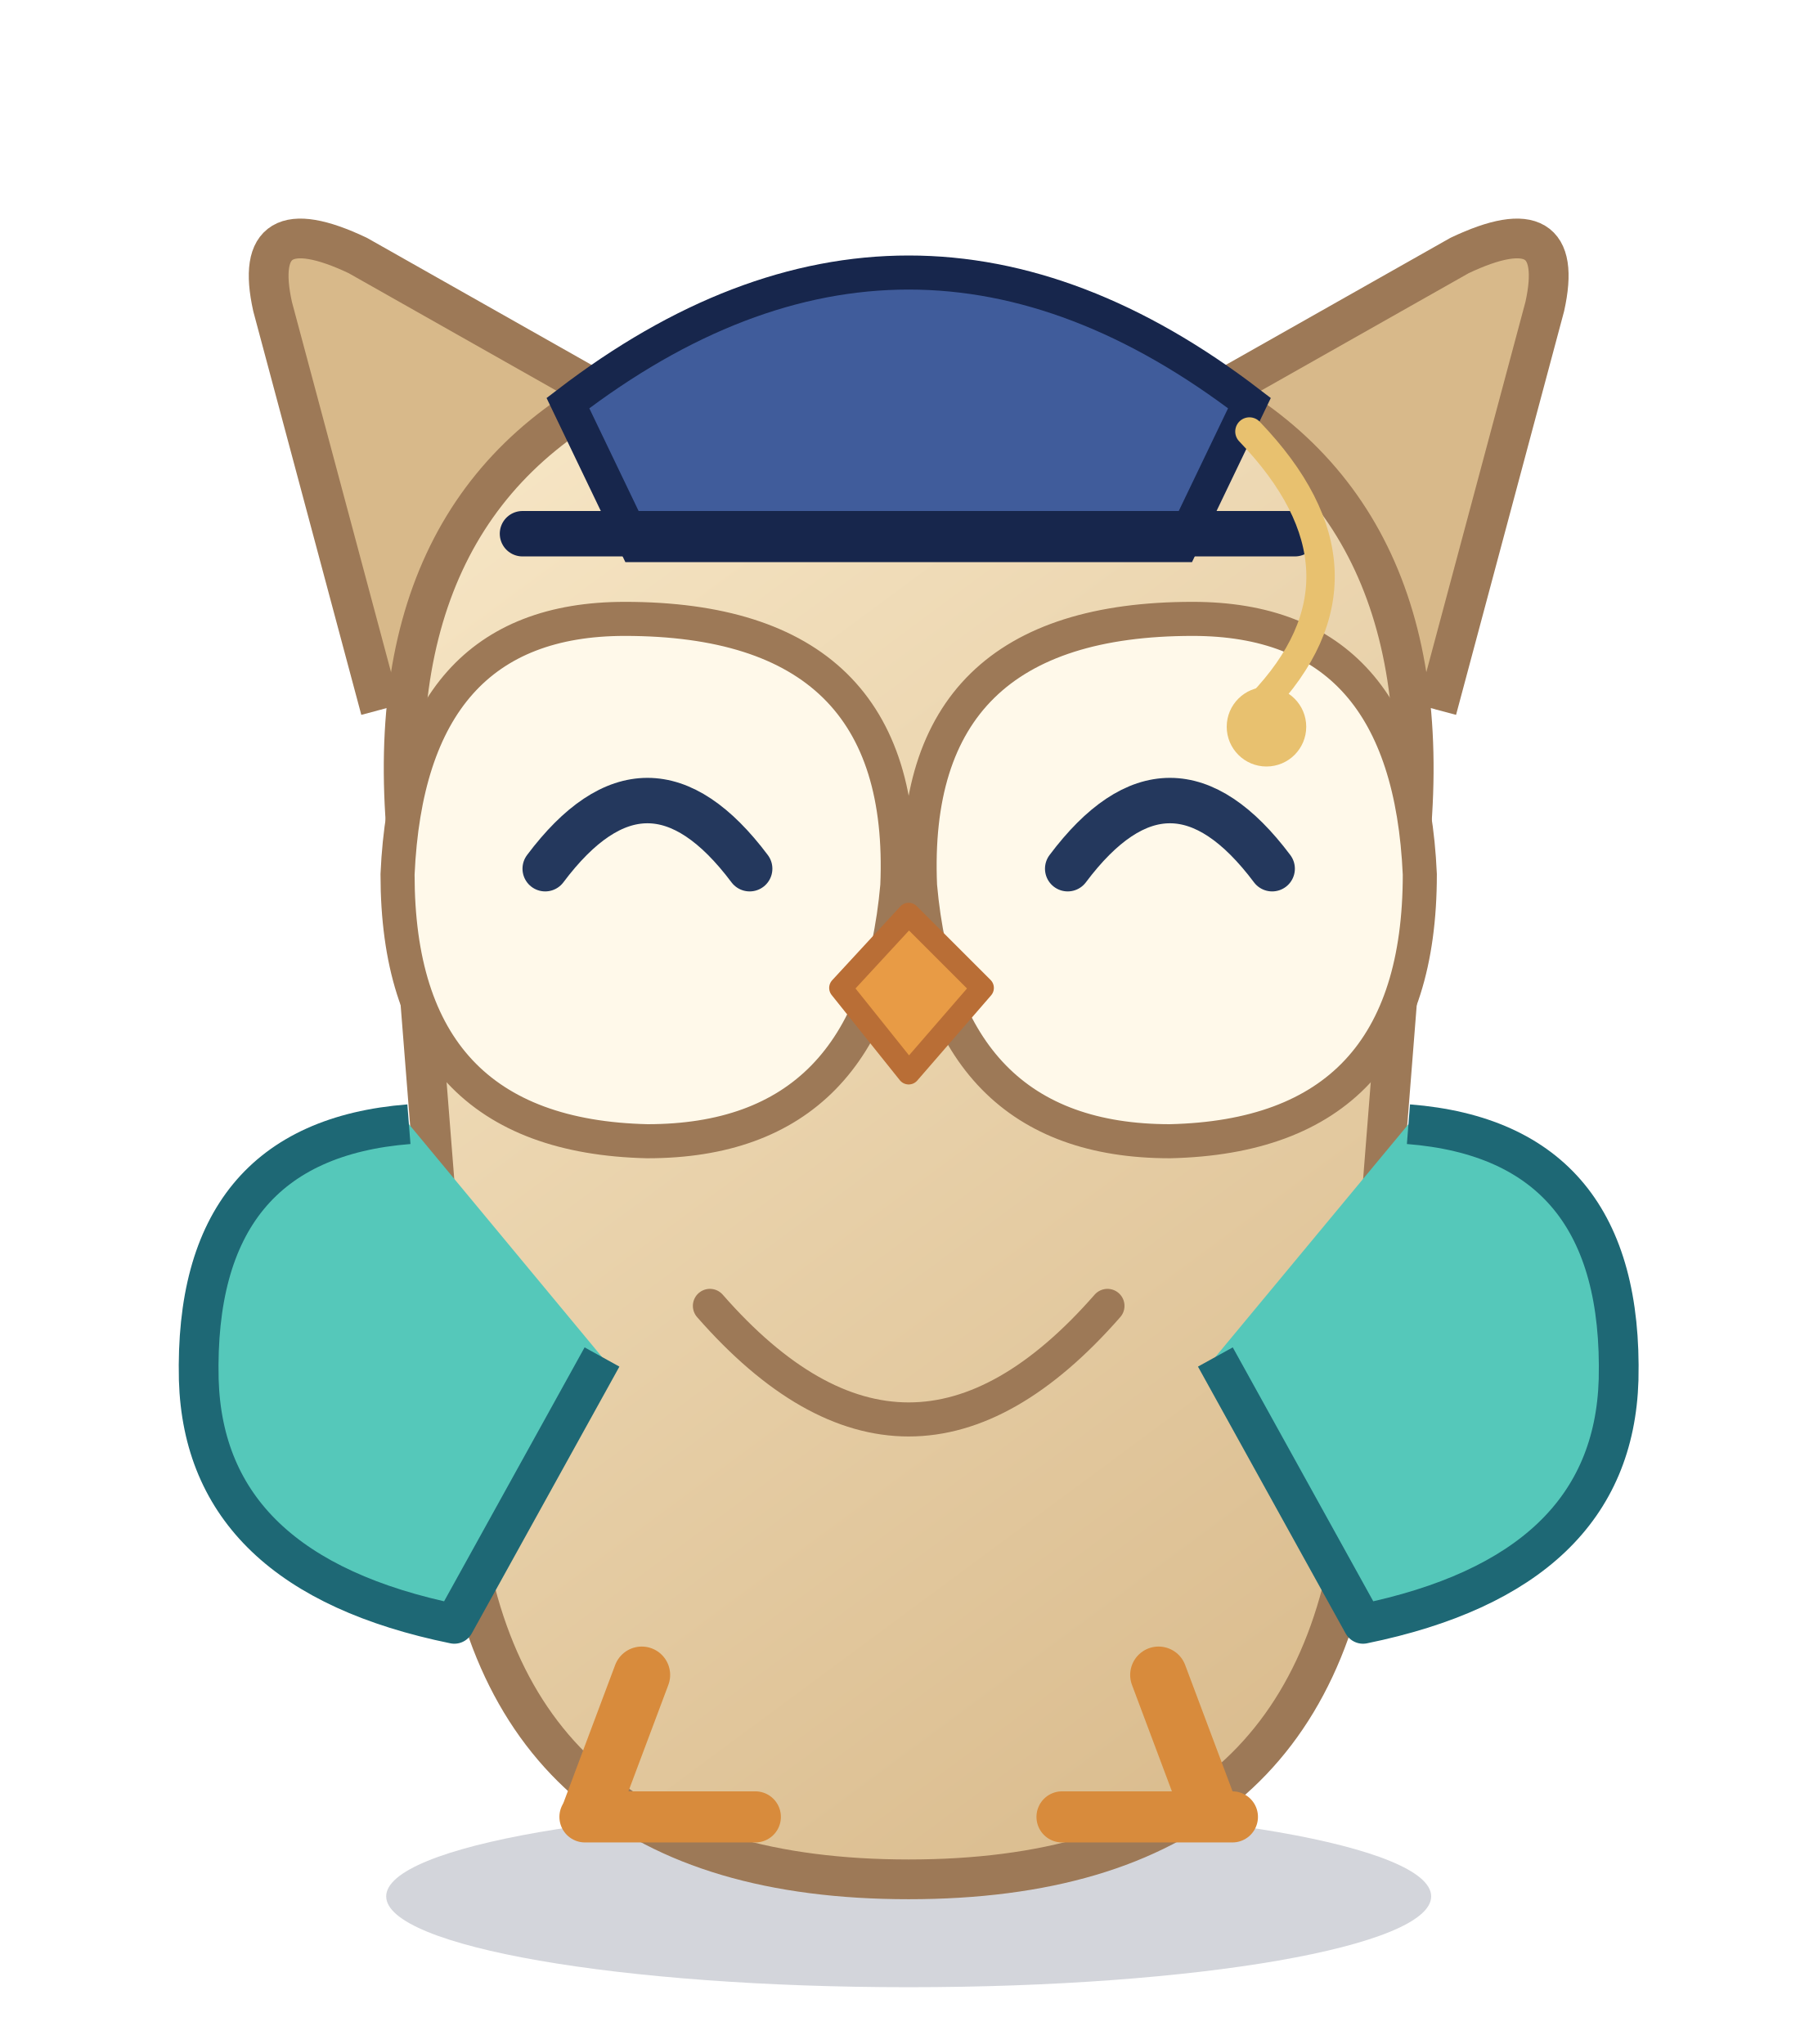
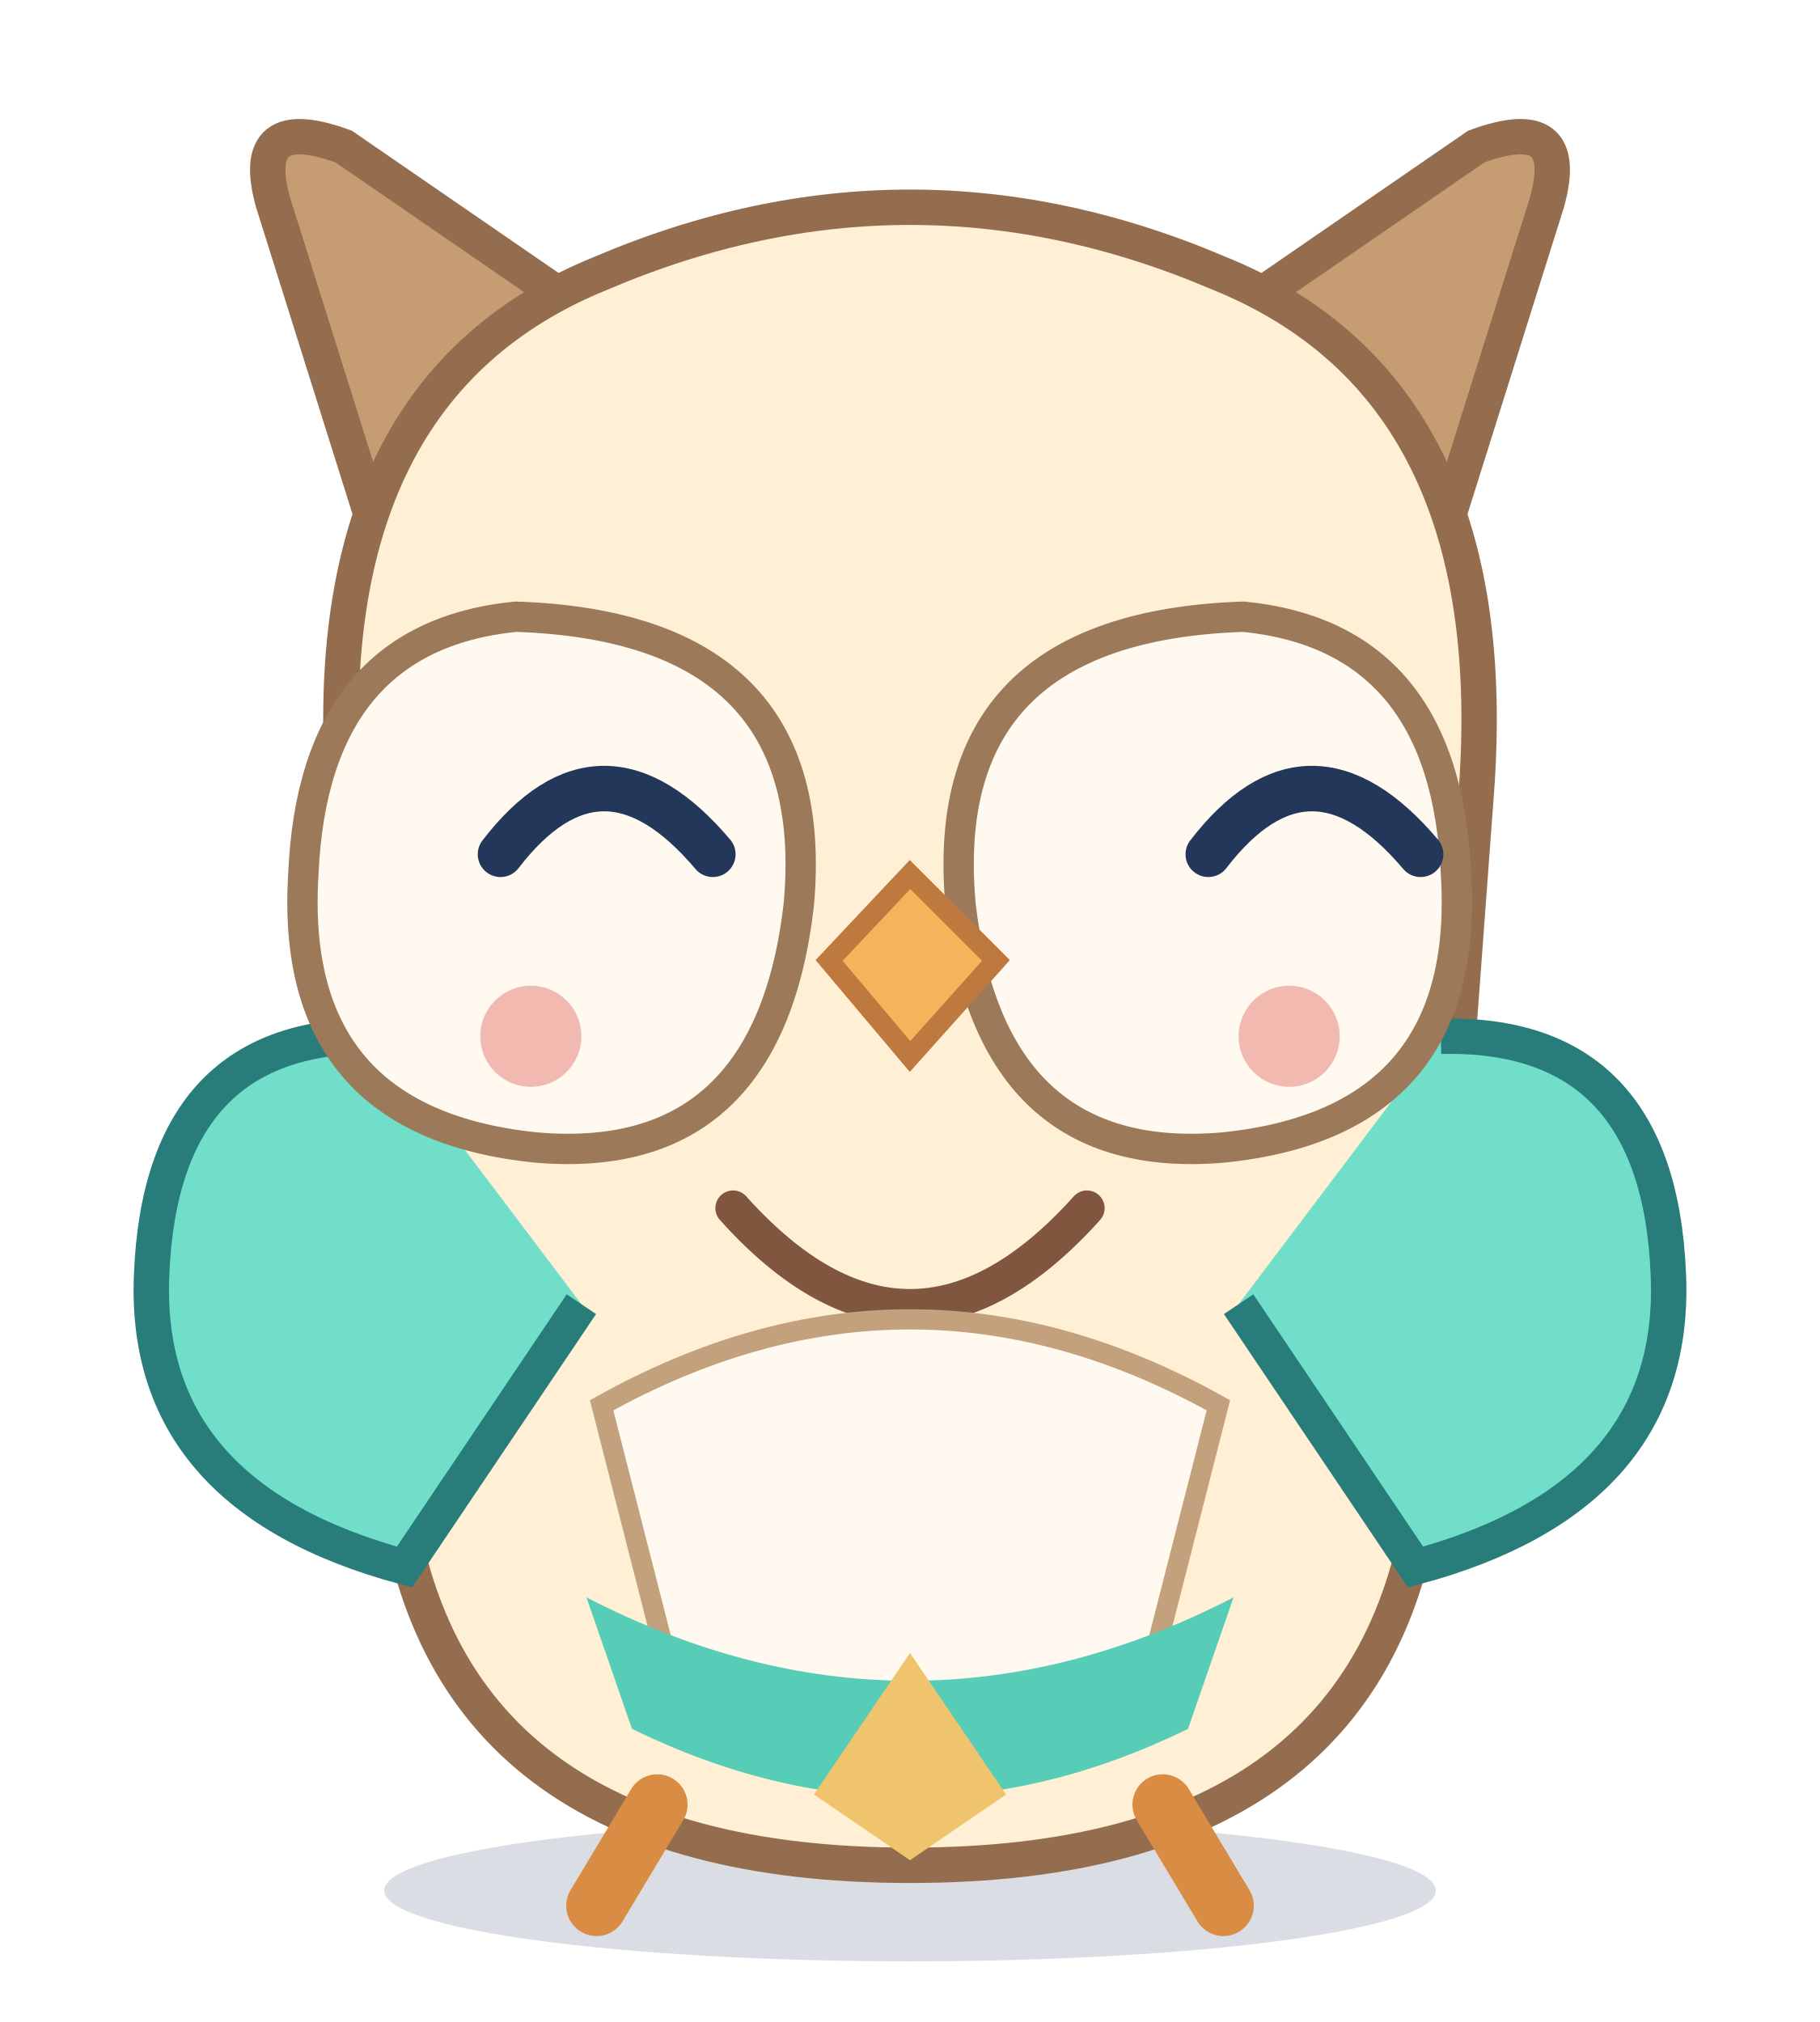
- <svg xmlns="http://www.w3.org/2000/svg" viewBox="0 0 320 360" fill="none">
+ <svg xmlns="http://www.w3.org/2000/svg" viewBox="0 0 360 400" fill="none">
  <defs>
-     <linearGradient id="body" x1="65" y1="70" x2="250" y2="320" gradientUnits="userSpaceOnUse">
-       <stop stop-color="#F8E8C8" />
-       <stop offset="1" stop-color="#D8B98A" />
+     <linearGradient id="b" x1="65" y1="48" x2="292" y2="354">
+       <stop stop-color="#FFF0D5" />
+       <stop offset=".6" stop-color="#D9B98D" />
+       <stop offset="1" stop-color="#B88C65" />
    </linearGradient>
-     <linearGradient id="wing" x1="55" y1="180" x2="125" y2="280">
-       <stop stop-color="#55C8BA" />
-       <stop offset="1" stop-color="#247D87" />
-     </linearGradient>
-     <linearGradient id="cap" x1="100" y1="35" x2="220" y2="90">
-       <stop stop-color="#405C9B" />
-       <stop offset="1" stop-color="#18284F" />
+     <linearGradient id="w" x1="42" y1="188" x2="126" y2="304">
+       <stop stop-color="#70DEC9" />
+       <stop offset="1" stop-color="#238B88" />
    </linearGradient>
  </defs>
-   <ellipse cx="160" cy="334" rx="92" ry="16" fill="#0C1735" opacity=".18" />
-   <path d="M67 125 48 54q-4-18 15-9l76 43M253 125l19-71q4-18-15-9l-76 43" fill="#D8B98A" stroke="#9D7957" stroke-width="7" stroke-linejoin="round" />
-   <path d="M72 151Q65 89 111 67q49-26 98 0 46 22 39 84l-9 114q-7 66-79 66t-79-66z" fill="url(#body)" stroke="#9D7957" stroke-width="7" />
-   <path d="M72 198q-38 3-37 45 1 34 45 43l26-47M248 198q38 3 37 45-1 34-45 43l-26-47" fill="url(#wing)" stroke="#1E6875" stroke-width="7" stroke-linejoin="round" />
-   <path d="M110 109q-38 0-40 45 0 46 44 47 40 0 44-45 2-47-48-47Zm100 0q38 0 40 45 0 46-44 47-40 0-44-45-2-47 48-47Z" fill="#FFF9EA" stroke="#9D7957" stroke-width="6" />
-   <path d="M96 153q18-24 36 0M188 153q18-24 36 0" stroke="#24385D" stroke-width="8" stroke-linecap="round" />
-   <path d="m148 174 12 15 13-15-13-13z" fill="#E89B45" stroke="#B96E36" stroke-width="4" stroke-linejoin="round" />
-   <path d="M125 230q35 40 70 0" stroke="#9D7957" stroke-width="6" stroke-linecap="round" />
-   <path d="m113 295-9 24m100-24 9 24" stroke="#D88B3C" stroke-width="10" stroke-linecap="round" />
-   <path d="M100 71q60-46 120 0l-12 25H112z" fill="url(#cap)" stroke="#17264C" stroke-width="6" />
-   <path d="M92 94h136" stroke="#17264C" stroke-width="8" stroke-linecap="round" />
-   <path d="M220 76q24 25 2 48" stroke="#E8C16F" stroke-width="5" stroke-linecap="round" />
-   <circle cx="223" cy="128" r="7" fill="#E8C16F" />
-   <path d="M133 320h-30m84 0h30" stroke="#D88B3C" stroke-width="9" stroke-linecap="round" />
+   <ellipse cx="180" cy="374" rx="104" ry="14" fill="#15264B" opacity=".16" />
+   <path d="m76 110-22-70q-5-18 14-11l77 53m139 28 22-70q5-18-14-11l-77 53" fill="#C69D72" stroke="#946D4E" stroke-width="7" />
+   <path d="M68 157Q62 77 119 54q61-26 122 0 57 23 51 103l-10 135q-8 77-102 77T78 292z" fill="url(#b)" stroke="#946D4E" stroke-width="7" />
+   <path d="M75 205q-43-1-45 47-2 44 50 58l35-52m170-53q43-1 45 47 2 44-50 58l-35-52" fill="url(#w)" stroke="#287D7B" stroke-width="7" />
+   <path d="M102 122q-40 4-42 51-3 49 46 54 46 4 52-48 5-55-56-57Zm144 0q40 4 42 51 3 49-46 54-46 4-52-48-5-55 56-57Z" fill="#FFF9EF" stroke="#9C7959" stroke-width="6" />
+   <path d="M99 169q20-26 42 0m98 0q20-26 42 0" stroke="#23375B" stroke-width="9" stroke-linecap="round" />
+   <circle cx="105" cy="205" r="10" fill="#E98E86" opacity=".6" />
+   <circle cx="255" cy="205" r="10" fill="#E98E86" opacity=".6" />
+   <path d="m164 190 16 19 17-19-17-17z" fill="#F3B45B" stroke="#BD793E" stroke-width="4" />
+   <path d="M145 239q35 39 70 0" stroke="#80573E" stroke-width="7" stroke-linecap="round" />
+   <path d="M119 278q61-34 122 0l-12 47q-49 34-98 0z" fill="#FFF9EF" stroke="#C4A17D" stroke-width="4" />
+   <path d="M116 316q64 33 128 0l-9 26q-55 27-110 0z" fill="#57CDB8" />
+   <path d="m180 327 19 28-19 13-19-13z" fill="#F0C46D" />
+   <path d="m130 357-12 20m112-20 12 20" stroke="#D98C43" stroke-width="12" stroke-linecap="round" />
</svg>
